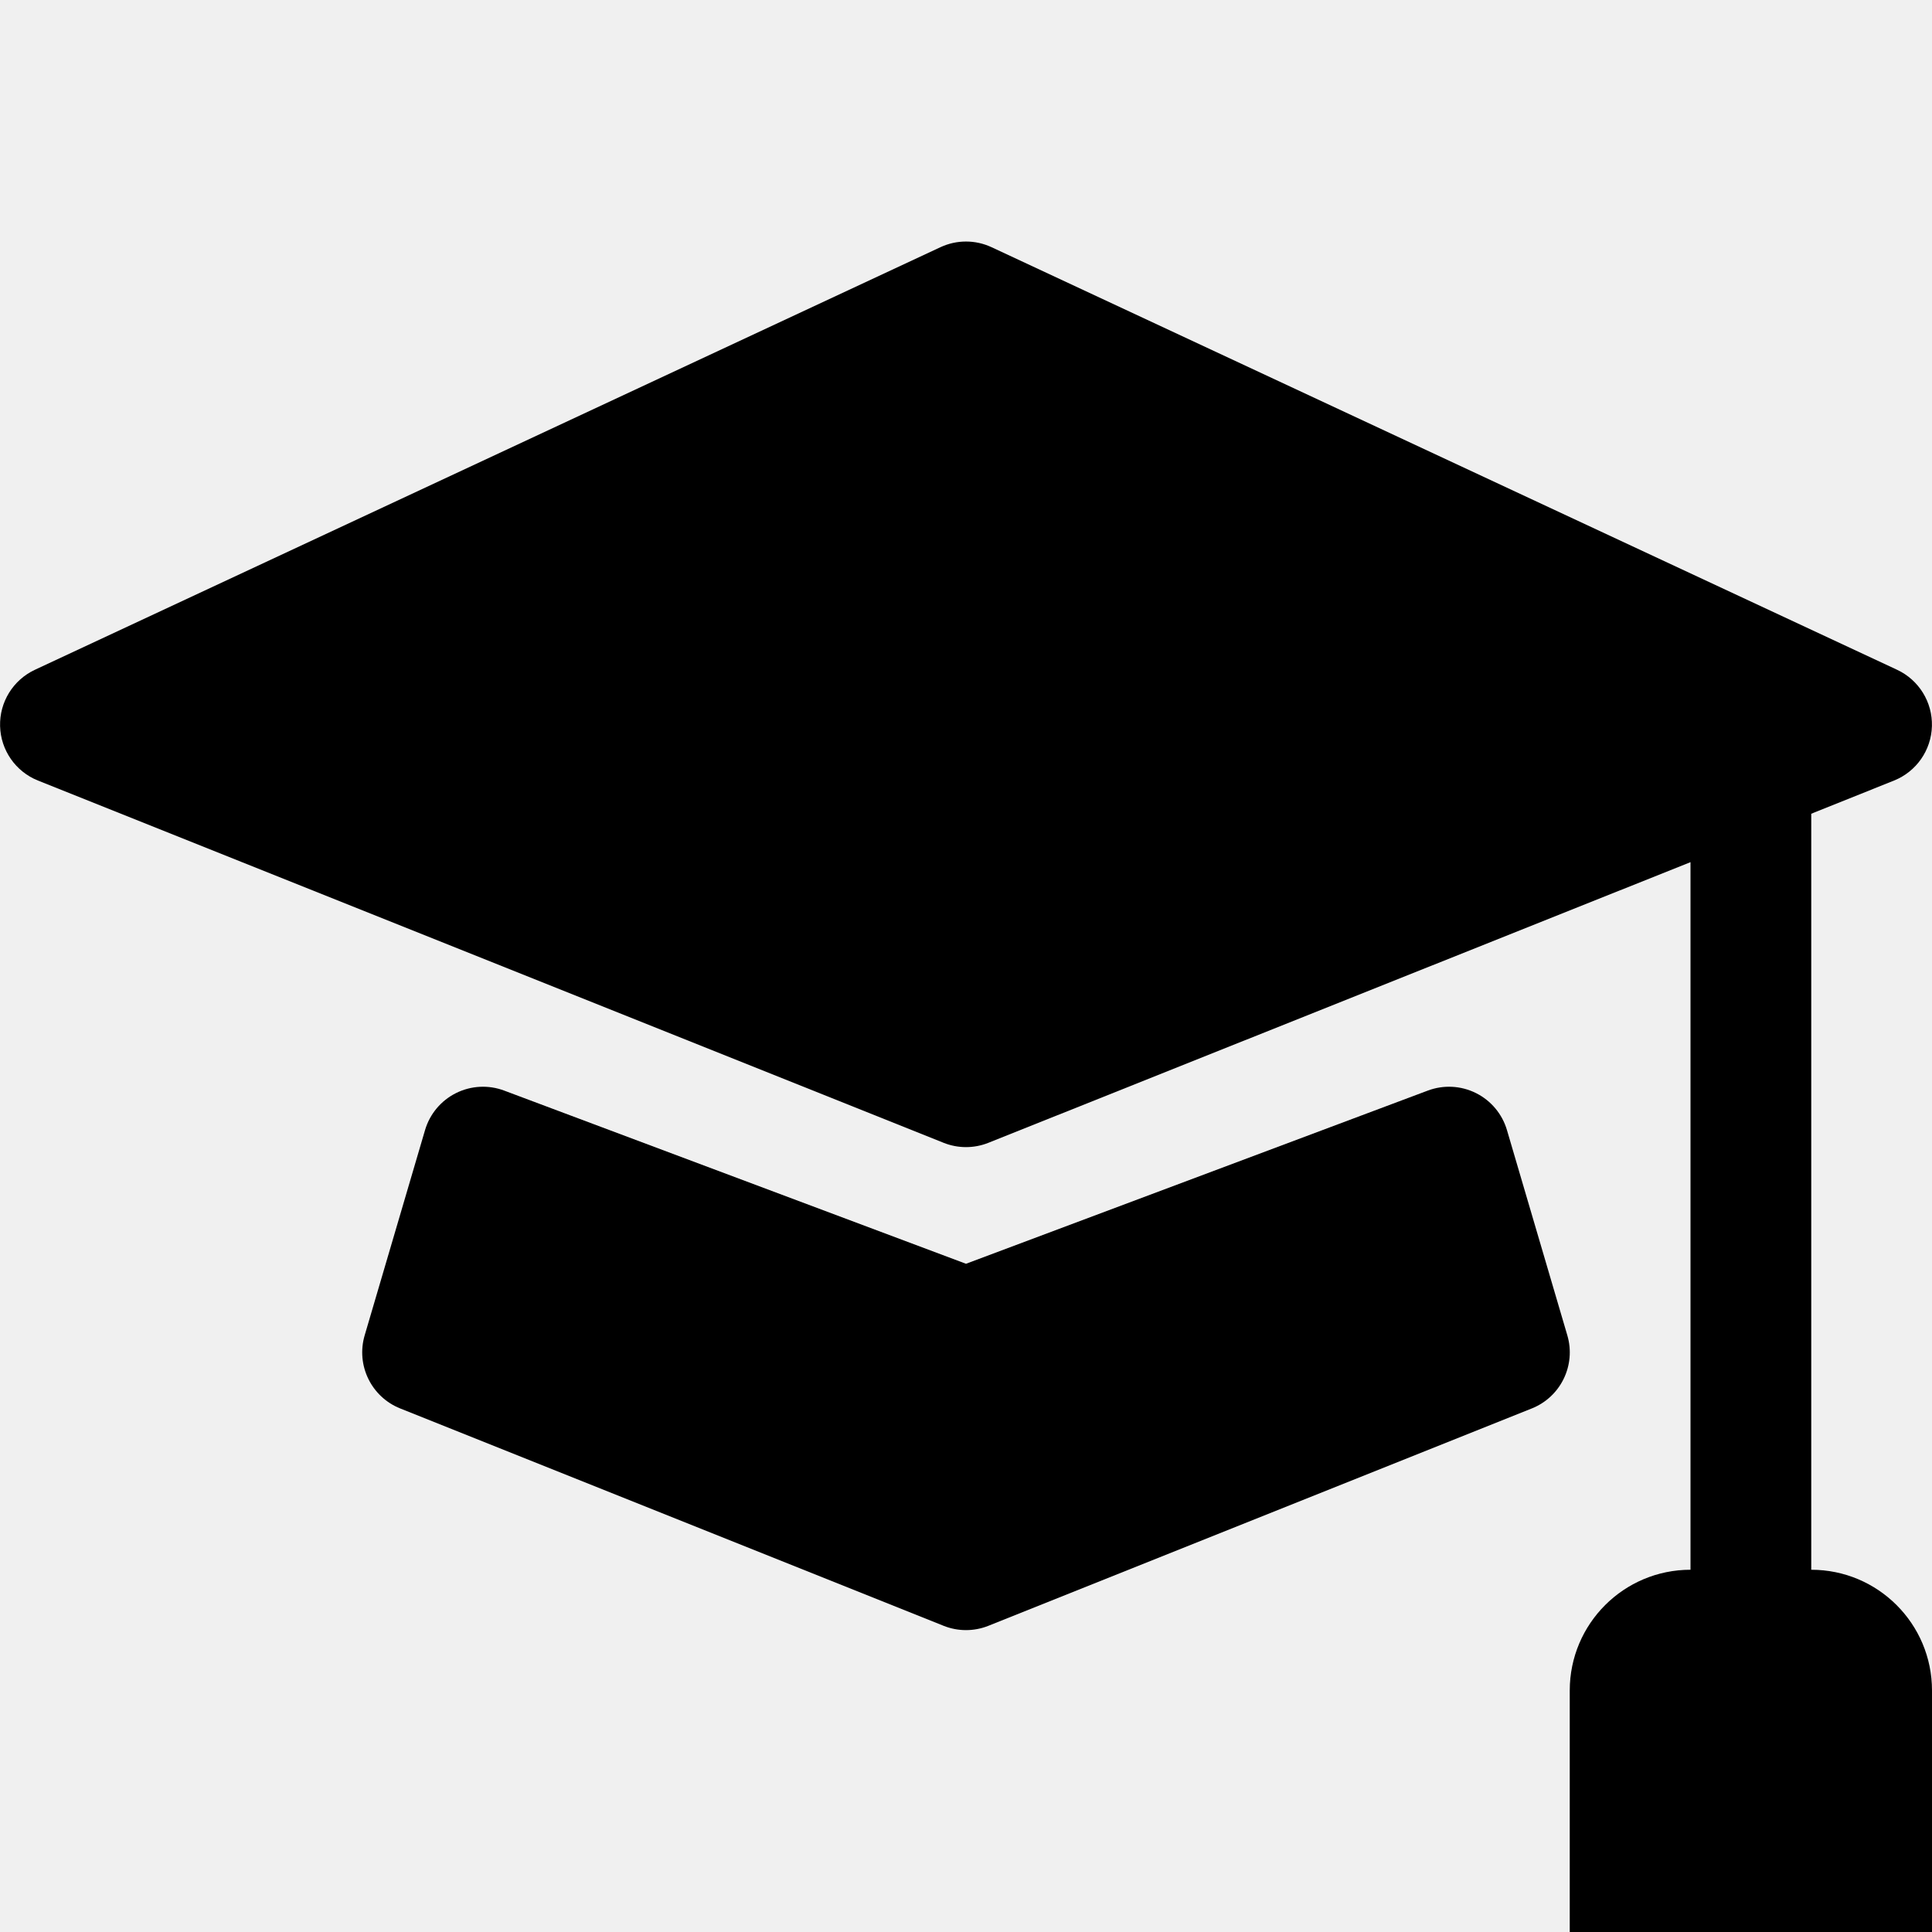
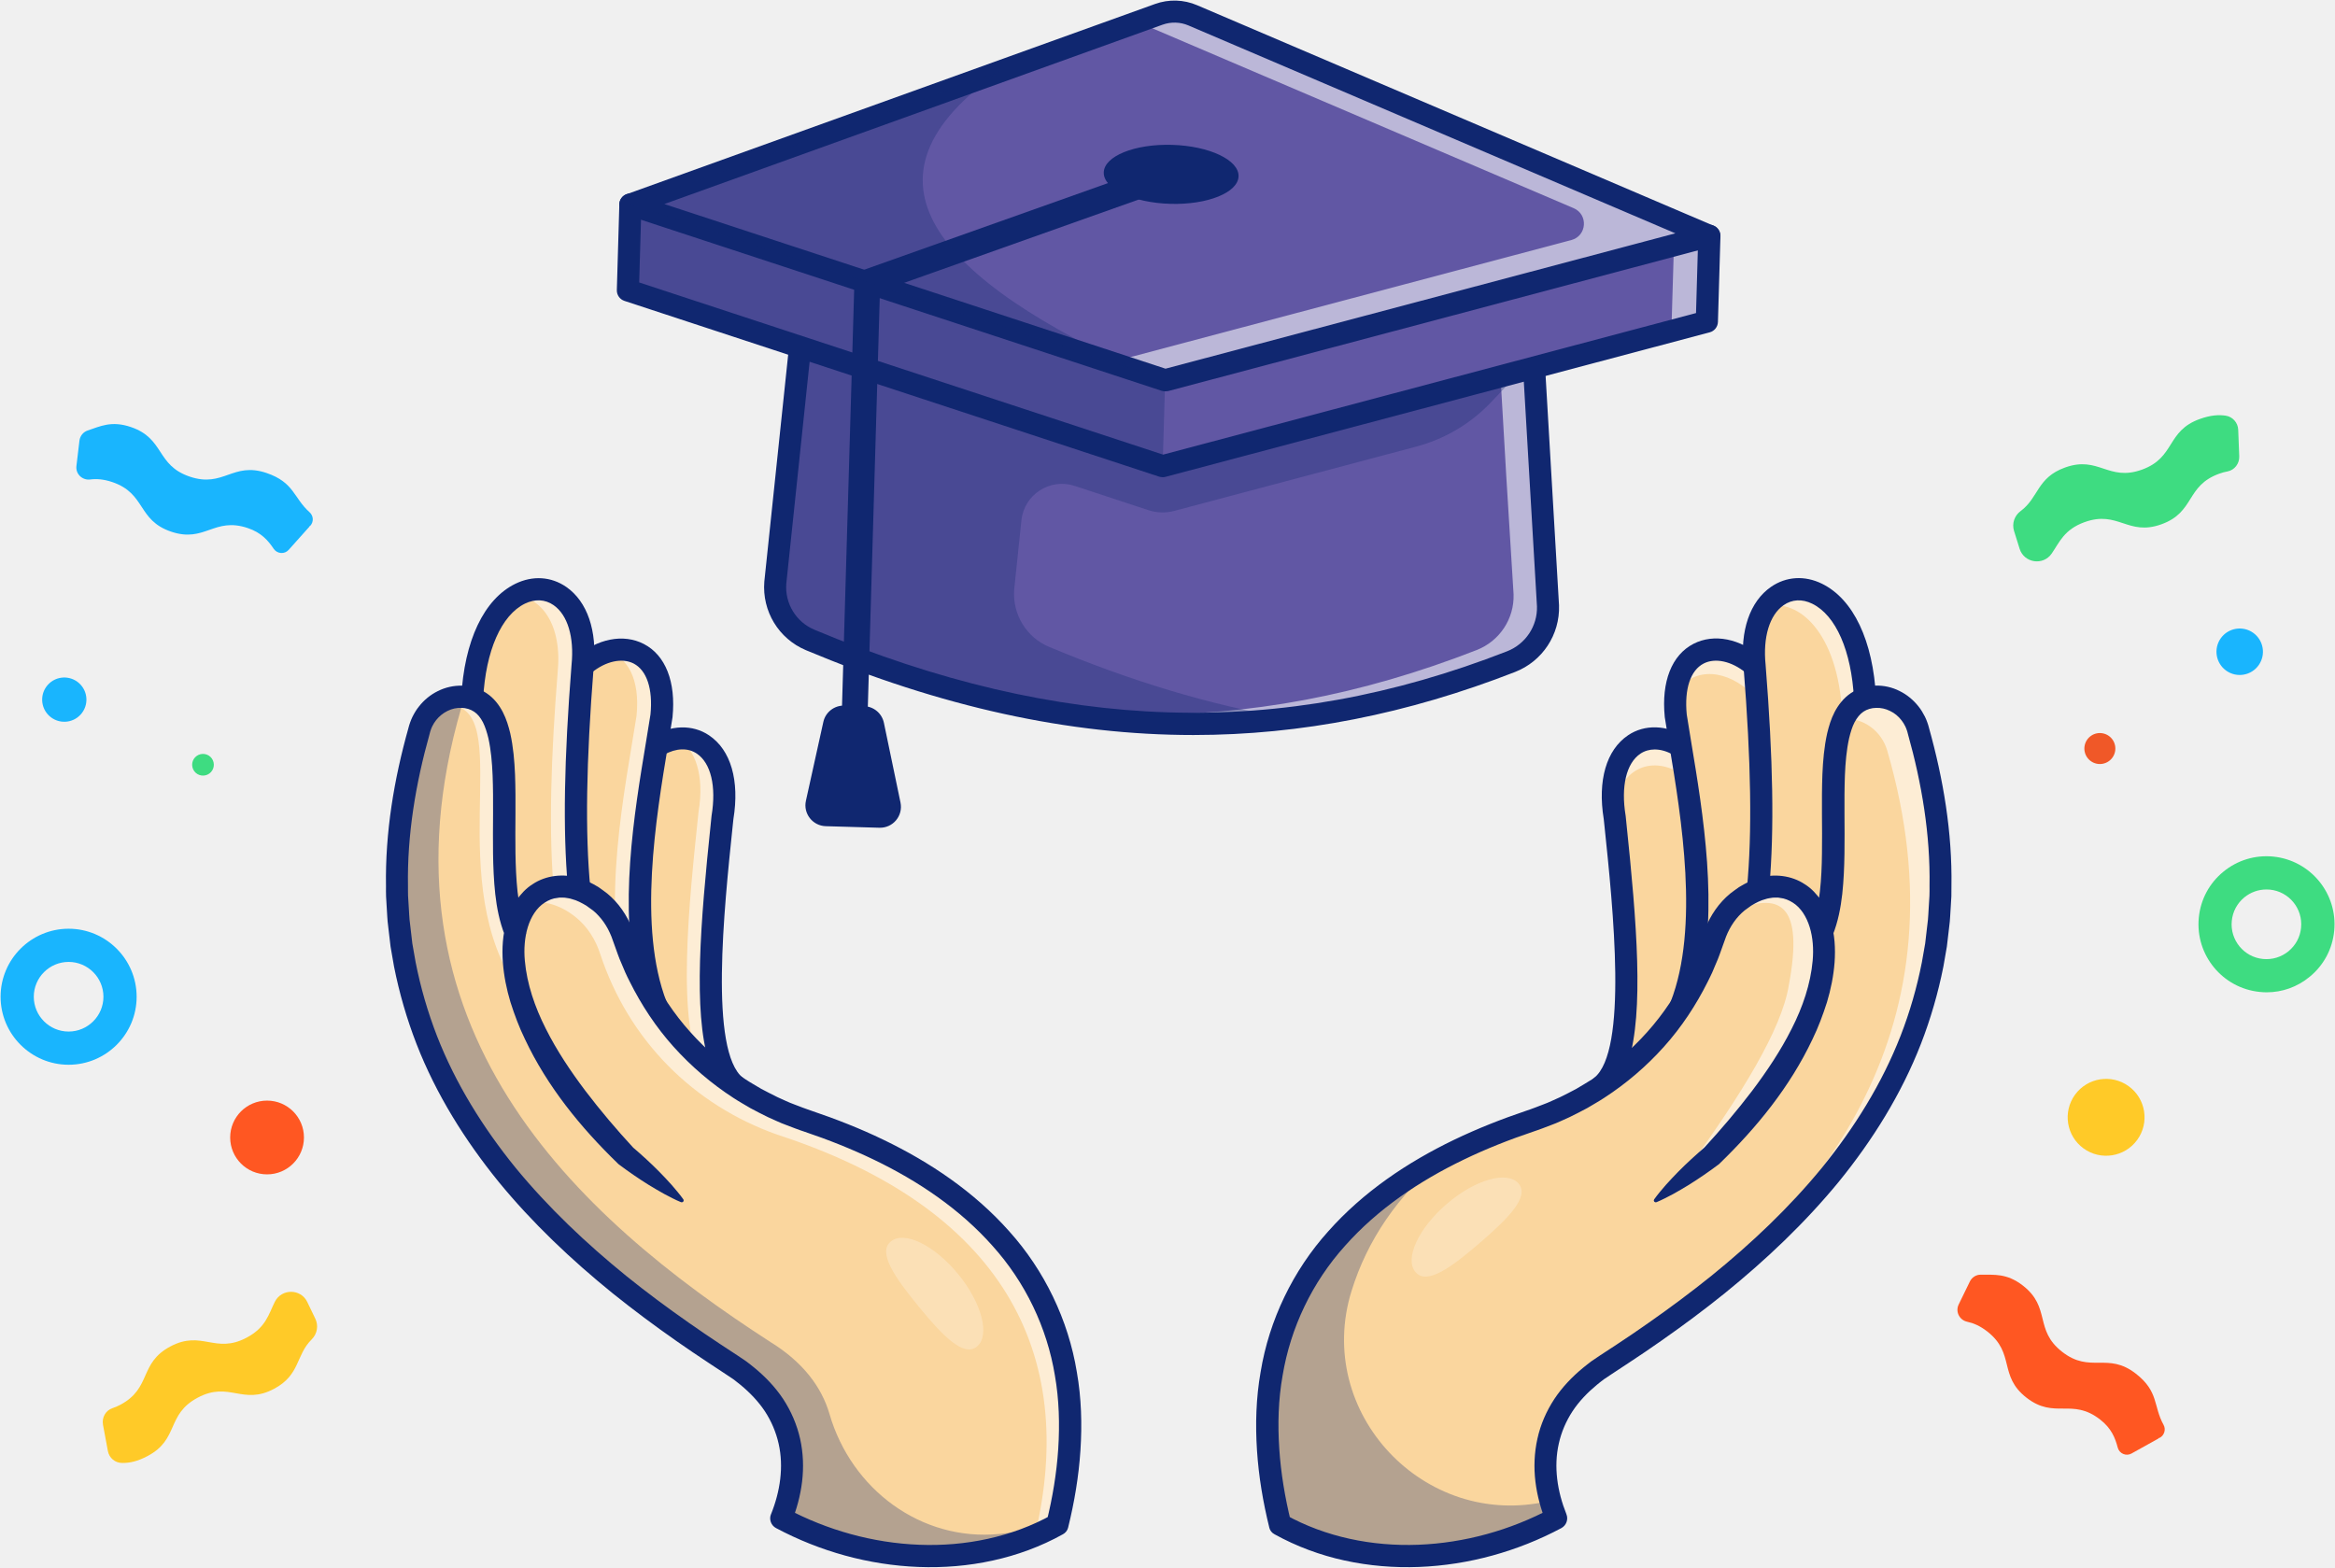
- <svg xmlns="http://www.w3.org/2000/svg" width="16" height="16" fill="currentColor" class="bi bi-mortarboard-fill" viewBox="0 0 16 16">
-   <path d="M8.211 2.047a.5.5 0 0 0-.422 0l-7.5 3.5a.5.5 0 0 0 .025.917l7.5 3a.5.5 0 0 0 .372 0L14 7.14V13a1 1 0 0 0-1 1v2h3v-2a1 1 0 0 0-1-1V6.739l.686-.275a.5.5 0 0 0 .025-.917l-7.5-3.5Z" />
-   <path d="M4.176 9.032a.5.5 0 0 0-.656.327l-.5 1.7a.5.5 0 0 0 .294.605l4.5 1.8a.5.5 0 0 0 .372 0l4.5-1.8a.5.5 0 0 0 .294-.605l-.5-1.7a.5.5 0 0 0-.656-.327L8 10.466 4.176 9.032Z" />
+ <svg xmlns="http://www.w3.org/2000/svg" width="3165px" height="2125px" viewBox="0 0 3165 2125" version="1.1">
+   <g id="Page-1" stroke="none" stroke-width="1" fill="none" fill-rule="evenodd">
+     <g id="200_94" transform="translate(0.8, 0.778304)" fill-rule="nonzero">
+       <g id="Group" transform="translate(835.2868, 0)">
+         <path d="M1212.113,896.122 C887.413,1022.922 584.613,1001.922 262.113,866.722 C231.213,853.722 212.213,822.222 214.813,788.822 L232.713,618.322 L234.413,602.122 L241.613,533.222 L251.213,442.222 L261.013,348.822 L1236.113,377.122 L1241.713,472.222 L1246.913,561.422 L1250.913,630.322 L1252.213,653.022 L1262.113,820.922 C1263.113,853.822 1243.113,884.022 1212.113,896.122 Z" id="Path" fill="#6157A4" />
+         <g opacity="0.57" transform="translate(245.2132, 387.8217)" fill="#FFFFFF" id="Path">
+           <g>
+             <path d="M966.5,520.5 C641.8,647.3 339,626.3 16.5,491.1 C10.5,488.6 4.9,485.4 0,481.6 C311.3,605.7 605.6,615.5 920.3,492.6 C951.3,480.5 971.3,450.3 970.3,417.2 L960.3,255.4 L959,232.7 L955,163.8 L949.8,74.6 L945.4,0 L990.7,1.3 L996.3,96.4 L1001.5,185.6 L1005.5,254.5 L1006.8,277.2 L1016.6,445.1 C1017.6,478.3 997.5,508.5 966.5,520.5 Z" />
+           </g>
+         </g>
+         <g opacity="0.3" transform="translate(214.5764, 205.0217)" fill="#102770" id="Path">
+           <g>
+             <path d="M1028.937,297.9 L1010.237,297.4 L970.637,339.2 C943.037,368.4 907.837,389.3 869.037,399.6 L540.937,486.8 C529.437,489.8 517.337,489.5 506.037,485.8 L406.037,452.9 C372.537,441.9 337.437,464.6 333.837,499.6 L324.037,593.2 C321.437,626.6 340.337,658.2 371.337,671.1 C480.937,717 588.337,749.8 695.037,768 C479.537,793.2 268.137,754.2 47.537,661.7 C16.637,648.7 -2.363,617.2 0.237,583.8 L18.137,413.3 L19.837,397.1 L27.037,328.2 L36.637,237.2 L46.437,143.8 L61.537,0 L385.337,9.4 L370.237,153.2 L1021.537,172.1 L1027.137,267.2 L1028.937,297.9 Z" />
+           </g>
+         </g>
+         <path d="M781.513,995.622 C612.113,995.622 439.313,957.322 256.313,880.622 C219.413,865.122 196.713,827.822 199.913,787.722 L261.313,203.522 C262.113,195.722 268.913,189.822 276.713,190.122 L1228.213,217.722 C1236.013,217.922 1242.313,224.122 1242.713,231.822 L1277.113,819.922 C1278.413,859.622 1254.513,895.722 1217.613,910.122 C1071.713,967.022 927.813,995.622 781.513,995.622 Z M289.613,220.422 L229.713,790.422 C227.613,817.222 242.913,842.522 267.913,852.922 C601.313,992.722 899.613,1002.022 1206.713,882.122 L1212.213,896.122 L1206.713,882.122 C1231.813,872.322 1248.013,847.822 1247.213,821.222 L1213.613,247.222 L289.613,220.422 Z" id="Shape" fill="#102770" />
+         <polygon id="Path" fill="#6157A4" points="1480.813 318.822 1477.413 435.222 739.913 631.122 14.913 392.822 18.313 276.422" />
+         <g opacity="0.57" transform="translate(1429.413, 317.4217)" fill="#FFFFFF" id="Path">
+           <g>
+             <polygon points="51.4 1.4 48 117.8 0 130.6 3.9 0" />
+           </g>
+         </g>
+         <g opacity="0.3" transform="translate(14.91324, 276.3217)" fill="#102770" id="Path">
+           <g>
+             <path d="M728.3,238.3 L725.2,345.8 L730.7,353.2 L724.9,354.7 L0,116.4 L3.4,-2.27373675e-13 L931.9,26.9 C696.4,167.7 728.3,238.3 728.3,238.3 Z" />
+           </g>
+         </g>
+         <path d="M739.913,646.122 C738.313,646.122 736.713,645.822 735.213,645.422 L10.313,407.122 C4.013,405.022 -0.187,399.122 0.006,392.422 L3.413,276.022 C3.613,267.722 10.613,261.222 18.813,261.422 L1481.313,303.822 C1485.313,303.922 1489.013,305.622 1491.813,308.522 C1494.513,311.422 1496.013,315.322 1495.918,319.222 L1492.513,435.622 C1492.313,442.222 1487.813,448.022 1481.413,449.722 L743.813,645.622 C742.413,646.022 741.213,646.122 739.913,646.122 Z M30.313,382.122 L740.413,615.522 L1462.813,423.622 L1465.413,333.422 L32.913,291.922 L30.313,382.122 Z" id="Shape" fill="#102770" />
+         <polygon id="Path" fill="#6157A4" points="1480.813 318.822 743.213 514.722 18.313 276.422 757.913 10.122" />
+         <path d="M722.813,507.922 L18.313,276.422 L518.913,96.122 C312.113,241.022 429.813,376.922 722.813,507.922 Z" id="Path" fill="#6157A4" />
+         <g opacity="0.57" transform="translate(661.1132, 12.9217)" fill="#FFFFFF" id="Path">
+           <g>
+             <path d="M813.3,308.7 L75.7,504.6 L2.27373675e-13,479.7 L632.7,311.7 C653.8,306.1 655.9,277.1 635.8,268.5 L45.2,16.3 L90.4,2.27373675e-13 L813.3,308.7 Z" />
+           </g>
+         </g>
+         <path d="M743.213,529.722 C741.613,529.722 740.013,529.422 738.513,529.022 L13.613,290.822 C7.513,288.822 3.413,283.222 3.311,276.822 C3.213,270.422 7.213,264.622 13.213,262.522 L729.513,4.622 C748.113,-2.078 768.413,-1.478 786.613,6.322 L1486.613,305.222 C1492.513,307.722 1496.113,313.722 1495.713,320.122 C1495.213,326.522 1490.813,331.922 1484.613,333.522 L747.113,529.422 C745.813,529.522 744.513,529.722 743.213,529.722 Z M64.413,275.822 L743.713,499.022 L1434.813,315.522 L774.813,33.722 C763.613,28.922 751.113,28.622 739.613,32.722 L64.413,275.822 Z" id="Shape" fill="#102770" />
+         <ellipse id="Oval" fill="#102770" transform="translate(751.3692, 235.5739) rotate(-88.34236) translate(-751.3692, -235.5739) " cx="751.369" cy="235.574" rx="40.001" ry="91.402" />
+         <path d="M322.413,985.222 C322.213,985.222 322.113,985.222 321.913,985.222 C312.213,984.922 304.613,976.922 304.913,967.222 L322.013,381.422 C322.213,374.222 326.813,367.822 333.613,365.422 L745.513,219.122 C754.613,215.922 764.613,220.622 767.813,229.722 C771.013,238.822 766.313,248.822 757.213,252.022 L356.613,394.322 L339.913,968.222 C339.713,977.722 331.913,985.222 322.413,985.222 Z" id="Path" fill="#102770" />
+         <path d="M355.813,1121.322 L283.213,1119.222 C265.413,1118.722 252.413,1102.122 256.313,1084.722 L279.913,977.922 C282.813,964.622 294.813,955.322 308.513,955.722 L335.013,956.522 C348.213,956.922 359.313,966.222 362.013,979.122 L384.513,1087.222 C388.213,1105.222 374.213,1121.922 355.813,1121.322 Z" id="Path" fill="#102770" />
+         <g opacity="0.3" transform="translate(18.31324, 96.1217)" fill="#102770" id="Path">
+           <g>
+             <path d="M704.5,411.8 L0,180.3 L500.6,0 C293.8,144.9 411.5,280.8 704.5,411.8 Z" />
+           </g>
+         </g>
+       </g>
+       <g id="Group" transform="translate(1701.868, 782.9073)">
+         <path d="M467.532,689.214 C520.932,646.314 499.632,454.514 486.032,324.614 C471.232,234.714 524.032,196.714 575.532,228.114 L650.832,338.414 L650.832,602.914 L467.532,689.214 Z" id="Path" fill="#FAD69E" />
+         <g opacity="0.57" transform="translate(483.5981, 217.2313)" fill="#FFFFFF" id="Path">
+           <g>
+             <path d="M167.234,121.183 L167.234,157.883 L91.934,47.583 C50.534,22.383 8.334,41.883 1.134,97.083 C-8.266,14.583 42.434,-19.317 91.934,10.883 L167.234,121.183 Z" />
+           </g>
+         </g>
+         <path d="M467.532,704.214 C462.532,704.214 457.632,701.714 454.832,697.114 C450.832,690.714 452.232,682.214 458.132,677.514 C503.932,640.714 484.032,449.414 472.032,335.114 L471.132,326.614 C462.632,274.314 474.632,233.014 504.032,213.114 C526.532,197.914 556.132,198.814 583.232,215.314 C585.032,216.414 586.632,217.914 587.832,219.614 L663.132,329.914 C664.832,332.414 665.732,335.314 665.732,338.414 L665.732,602.914 C665.732,608.714 662.332,614.014 657.132,616.514 L473.832,702.714 C471.832,703.714 469.632,704.214 467.532,704.214 Z M540.132,232.314 C533.132,232.314 526.532,234.214 520.832,238.014 C501.732,250.914 494.232,282.314 500.832,322.214 C500.832,322.514 500.932,322.814 500.932,323.114 L501.832,332.014 C516.032,467.714 525.632,587.514 504.632,655.214 L635.832,593.514 L635.832,343.114 L565.032,239.414 C556.532,234.614 548.032,232.314 540.132,232.314 Z" id="Shape" fill="#102770" />
+         <path d="M575.832,579.914 C621.732,461.714 584.432,288.214 568.732,186.714 C559.532,94.214 626.632,76.314 675.632,118.914 L757.732,293.014 L713.332,523.014 L575.832,579.914 Z" id="Path" fill="#FAD69E" />
+         <g opacity="0.57" transform="translate(568.232, 96.91285)" fill="#FFFFFF" id="Path">
+           <g>
+             <path d="M189.5,196.002 L145,426.002 L142.4,427.002 L180.7,229.102 L98.5,55.002 C63.4,24.502 18.9,25.102 0,62.002 C5.7,-5.998 63.7,-15.998 107.2,21.902 L189.5,196.002 Z" />
+           </g>
+         </g>
+         <path d="M575.832,594.914 C572.032,594.914 568.232,593.414 565.332,590.614 C561.032,586.414 559.632,580.014 561.832,574.414 C601.032,473.614 576.332,324.914 560.032,226.614 C557.832,213.214 555.732,200.614 553.932,188.914 C553.932,188.614 553.832,188.414 553.832,188.114 C549.132,140.414 563.232,104.314 592.732,89.114 C620.432,74.814 656.032,81.814 685.532,107.414 C687.132,108.814 688.332,110.414 689.232,112.314 L771.332,286.414 C772.732,289.314 773.132,292.514 772.532,295.614 L728.132,525.614 C727.132,530.514 723.832,534.714 719.132,536.614 L581.732,593.614 C579.732,594.514 577.832,594.914 575.832,594.914 Z M583.632,184.814 C585.432,196.314 587.432,208.714 589.632,221.814 C605.832,319.314 627.432,449.414 600.032,553.714 L700.132,512.214 L742.132,294.914 L663.532,128.214 C644.332,112.614 622.232,107.714 606.532,115.814 C588.632,125.114 580.332,150.214 583.632,184.814 Z" id="Shape" fill="#102770" />
+         <path d="M840.832,453.214 L750.032,522.914 L680.232,422.314 C688.432,335.514 684.532,230.414 675.732,118.814 C661.532,-21.986 815.332,-30.786 825.332,163.014 L840.832,453.214 Z" id="Path" fill="#FAD69E" />
+         <g opacity="0.57" transform="translate(692.332, 15.21429)" fill="#FFFFFF" id="Path">
+           <g>
+             <path d="M148.5,438 L57.7,507.8 L56.8,506.5 L117.7,459.8 L102.1,169.6 C96.3,56.8 41.7,12.6 0,23.2 C38,-28.5 125.5,3.3 133,148 L148.5,438 Z" />
+           </g>
+         </g>
+         <path d="M749.932,537.914 C749.132,537.914 748.432,537.814 747.632,537.714 C743.532,537.114 739.932,534.814 737.632,531.414 L667.832,430.914 C665.832,428.014 664.932,424.514 665.232,420.914 C672.432,345.214 670.932,249.514 660.632,119.914 C655.732,71.214 669.232,31.714 697.832,11.914 C718.332,-2.286 743.532,-3.886 766.932,7.614 C809.532,28.514 836.232,84.814 840.232,162.214 L855.832,452.314 C856.132,457.214 853.932,462.014 850.032,465.014 L759.232,534.714 C756.432,536.914 753.232,537.914 749.932,537.914 Z M695.632,418.314 L753.332,501.414 L825.432,446.114 L810.332,163.914 C806.932,98.714 785.832,50.414 753.732,34.714 C740.132,28.014 726.332,28.714 714.932,36.714 C695.932,49.914 686.732,80.114 690.532,117.414 C700.732,245.914 702.332,341.714 695.632,418.314 Z" id="Shape" fill="#102770" />
+         <path d="M896.732,203.914 C888.632,175.914 861.232,156.714 832.432,161.414 C746.232,175.314 806.032,385.014 767.132,478.514 L767.132,478.514 C754.632,418.414 701.432,399.114 652.832,438.514 C637.232,451.114 626.432,468.514 620.132,487.614 C581.532,605.114 493.532,692.914 379.832,733.114 C72.732,833.114 -30.068,1031.814 32.432,1283.114 C142.532,1344.514 287.532,1338.414 406.832,1274.614 C376.132,1199.114 389.932,1118.314 477.332,1064.314 C741.632,893.414 1022.532,636.814 896.732,203.914 Z" id="Path" fill="#FAD69E" />
+         <g opacity="0.3" transform="translate(14.87044, 785.2144)" fill="#102770" id="Path">
+           <g>
+             <path d="M383.762,465.4 C385.962,473.4 388.662,481.3 391.862,489.2 C272.562,553.1 127.562,559.1 17.462,497.8 C-35.538,284.7 30.362,109.3 239.162,4.54747351e-13 C176.762,51.6 135.662,112.6 114.362,181.3 C63.362,346.1 212.962,504.9 380.962,466.1 C381.962,465.8 382.862,465.6 383.762,465.4 Z" />
+           </g>
+         </g>
+         <g opacity="0.57" transform="translate(544.932, 160.6307)" fill="#FFFFFF" id="Path">
+           <g>
+             <path d="M4.54747351e-13,857.984 C225.1,688.884 419.1,446.684 310.5,73.284 C302.9,46.884 278.2,28.384 251.3,30.184 C258.8,14.184 270.2,3.484 287.4,0.684 C316.2,-3.916 343.5,15.184 351.7,43.284 C466.9,439.284 241.6,687.784 4.54747351e-13,857.984 Z" />
+           </g>
+         </g>
+         <g opacity="0.57" transform="translate(587.432, 415.4144)" fill="#FFFFFF" id="Path">
+           <g>
+             <path d="M68.4,32.5 C120.9,13 155.5,25.4 134.6,136.3 C125,196.7 69.3,286.1 4.54747351e-13,381.7 L113.8,267.9 L178.2,129.8 L178.2,51.7 L150.3,13.2 L102.5,0 L68.4,32.5 Z" />
+           </g>
+         </g>
+         <path d="M753.232,472.614 C759.032,458.214 762.232,441.714 764.132,424.814 C766.032,407.914 766.732,390.514 766.932,373.014 C767.532,337.914 766.132,302.314 767.532,265.914 C768.332,247.714 769.832,229.214 774.032,210.214 C776.332,200.714 779.132,191.114 784.032,181.614 C788.932,172.214 796.132,162.614 806.132,155.914 C816.132,149.214 828.132,145.814 839.232,145.714 C850.632,145.414 862.032,147.914 872.032,153.014 C882.132,157.914 890.832,165.214 897.732,173.914 C901.232,178.214 904.032,183.014 906.532,187.914 C907.632,190.414 908.932,192.914 909.732,195.614 L911.032,199.514 L911.932,202.814 C931.432,272.414 943.632,344.814 942.432,417.714 C942.332,422.314 942.432,426.814 942.332,431.414 L941.532,445.014 C940.832,454.114 940.732,463.214 939.432,472.314 L936.232,499.514 L931.532,526.514 C924.432,562.314 914.232,597.514 901.032,631.514 C874.532,699.614 835.532,762.014 789.832,818.214 C743.832,874.214 691.132,924.114 635.232,969.414 C607.232,992.014 578.332,1013.414 548.932,1034.014 C534.232,1044.414 519.432,1054.314 504.432,1064.214 L482.132,1078.914 L471.632,1085.914 C468.232,1088.314 465.132,1091.014 461.832,1093.614 C449.132,1104.114 437.732,1115.914 428.832,1129.414 C420.032,1142.914 413.632,1157.714 410.232,1173.314 C403.132,1204.514 408.132,1238.114 420.532,1268.914 L420.532,1269.014 C423.432,1276.114 420.332,1284.214 413.732,1287.814 C354.432,1319.414 288.032,1337.914 220.732,1340.514 C187.032,1341.814 153.132,1339.014 120.032,1331.814 C86.932,1324.614 54.732,1312.714 24.932,1296.214 L24.932,1296.214 C21.232,1294.314 18.732,1291.014 17.832,1287.314 L17.732,1286.814 C9.332,1252.714 3.432,1217.814 1.132,1182.514 C-1.168,1147.214 -0.168,1111.414 6.032,1076.314 C17.532,1005.814 50.032,938.514 97.732,885.514 C145.232,832.014 205.032,791.914 268.132,761.514 C299.732,746.314 332.432,733.414 365.332,722.314 C369.332,720.914 373.732,719.514 377.432,718.014 L388.932,713.614 C396.632,710.914 404.032,707.014 411.632,703.814 C419.132,700.314 426.332,696.314 433.732,692.514 C440.732,688.214 448.032,684.214 454.932,679.714 C482.632,661.714 507.932,640.114 529.932,615.514 C552.032,590.914 570.332,563.114 585.032,533.614 C586.832,529.914 588.832,526.214 590.432,522.514 L595.332,511.114 C598.832,503.614 601.232,495.714 604.132,487.914 L606.232,481.914 C607.032,479.614 607.832,477.414 608.732,475.114 C610.532,470.614 612.532,466.214 614.832,461.914 C619.432,453.314 625.132,445.114 631.832,437.814 C635.232,434.114 638.832,430.714 642.732,427.514 C646.632,424.514 650.532,421.714 654.532,418.914 C663.032,413.814 671.832,409.014 681.932,406.514 C701.432,400.414 725.532,402.814 743.632,415.014 C752.932,420.714 760.032,428.814 765.932,437.214 C768.732,441.514 771.432,445.914 773.332,450.514 C774.332,452.814 775.532,455.014 776.332,457.414 L778.632,464.414 C784.432,483.314 785.332,502.514 784.032,521.014 C782.632,539.514 778.932,557.514 773.732,574.914 C768.232,592.114 761.932,609.014 754.132,625.014 C723.532,689.814 678.332,745.014 628.332,793.514 L627.832,794.014 C627.632,794.214 627.332,794.514 627.032,794.714 C613.932,804.514 600.432,813.814 586.532,822.514 C579.532,826.914 572.332,830.914 565.132,835.014 C557.732,838.914 550.432,842.814 542.632,846.014 C541.332,846.514 539.732,845.914 539.232,844.614 C538.832,843.714 539.032,842.814 539.532,842.114 C544.432,835.214 549.932,828.914 555.332,822.614 C560.932,816.514 566.432,810.414 572.332,804.514 C583.932,792.814 596.032,781.814 608.432,771.214 L607.132,772.414 C630.032,747.514 651.932,721.814 672.232,695.114 C692.332,668.414 711.032,640.514 725.832,611.014 C740.832,581.614 751.532,550.114 754.332,518.614 C755.732,502.914 754.632,487.214 750.332,473.214 C746.032,459.214 738.332,446.814 727.532,440.014 C722.232,436.614 716.332,434.114 709.932,433.514 L707.532,433.114 L705.132,433.114 C703.532,433.214 701.932,433.014 700.232,433.214 C696.932,433.814 693.632,434.014 690.332,435.214 C683.732,436.814 677.232,440.314 671.032,444.014 C668.032,446.114 664.932,448.414 662.032,450.514 C659.232,452.814 656.632,455.314 654.232,457.914 C649.332,463.214 645.132,469.314 641.632,475.814 C639.832,479.114 638.332,482.514 636.932,486.014 C636.232,487.814 635.632,489.514 635.032,491.314 L632.832,497.414 C629.732,505.814 627.032,514.314 623.332,522.414 L618.132,534.714 C616.332,538.814 614.232,542.714 612.332,546.714 C596.432,578.614 576.632,608.714 552.732,635.314 C528.932,661.914 501.532,685.314 471.532,704.714 C464.132,709.614 456.232,713.914 448.632,718.514 C440.732,722.614 432.932,726.914 424.832,730.714 C416.632,734.214 408.732,738.314 400.232,741.314 L387.632,746.114 C383.432,747.814 379.532,748.914 375.432,750.414 C343.132,761.314 311.832,773.614 281.432,788.314 C220.932,817.414 164.432,855.614 120.432,905.214 C76.132,954.414 46.632,1015.814 35.832,1081.114 C30.032,1113.714 29.132,1147.114 31.332,1180.314 C33.532,1213.614 39.132,1246.714 47.132,1279.314 L39.832,1269.814 L39.832,1269.814 C94.032,1300.014 157.332,1312.814 219.832,1310.414 C282.432,1308.014 344.532,1290.714 399.832,1261.214 L393.032,1280.114 C386.032,1262.514 380.832,1243.914 378.532,1224.814 C376.232,1205.614 376.932,1185.914 381.232,1166.714 C385.432,1147.514 393.432,1129.214 404.132,1112.914 C414.932,1096.614 428.432,1082.614 443.132,1070.514 C446.832,1067.614 450.532,1064.514 454.332,1061.714 L466.032,1053.814 L488.332,1039.214 C503.032,1029.514 517.732,1019.614 532.132,1009.414 C561.032,989.214 589.332,968.114 616.732,946.114 C671.432,901.814 722.632,853.314 766.932,799.314 C810.932,745.114 848.132,685.414 873.432,620.614 C886.032,588.314 895.632,554.914 902.332,520.914 L906.832,495.314 L909.832,469.514 C911.132,460.914 911.132,452.214 911.832,443.614 L912.632,430.614 C912.832,426.314 912.732,421.914 912.732,417.614 C913.932,348.114 902.332,278.614 883.432,211.314 L882.632,208.214 L881.832,205.814 C881.432,204.214 880.532,202.714 879.932,201.114 C878.432,198.114 876.732,195.214 874.632,192.614 C870.532,187.314 865.232,182.914 859.232,180.114 C853.332,177.114 846.832,175.714 840.432,175.914 C833.832,176.014 827.932,177.914 823.232,181.014 C818.432,184.214 814.432,189.214 811.132,195.414 C807.832,201.714 805.632,209.314 803.732,217.114 C800.232,232.914 798.732,250.014 798.032,267.314 C796.732,302.014 798.032,337.614 797.432,373.614 C797.132,391.714 796.432,409.914 794.432,428.314 C792.332,446.714 788.832,465.614 781.432,484.214 C778.332,491.914 769.632,495.614 761.932,492.614 C754.232,489.514 750.532,480.814 753.532,473.114 L753.232,472.614 Z" id="Path" fill="#102770" />
+       </g>
+       <path d="M997,1472.122 C943.6,1429.222 964.9,1237.422 978.5,1107.522 C993.3,1017.622 940.5,979.622 889,1011.022 L813.7,1121.322 L813.7,1385.822 L997,1472.122 Z" id="Path" fill="#FAD69E" />
+       <g id="Group" opacity="0.57" transform="translate(918.6, 1000.199)" fill="#FFFFFF">
+         <g id="Path">
+           <path d="M78.4,471.923 L34.2,451.123 C-4,390.623 15,219.223 27.4,99.923 C35.9,48.923 22.5,14.623 0,0.323 C39.9,-3.977 72,34.823 59.9,107.323 C46.3,237.223 25,429.023 78.4,471.923 Z" />
+         </g>
+       </g>
+       <path d="M997,1487.122 C994.9,1487.122 992.7,1486.622 990.6,1485.722 L807.3,1399.522 C802,1397.022 798.7,1391.722 798.7,1385.922 L798.7,1121.422 C798.7,1118.422 799.6,1115.422 801.3,1112.922 L876.6,1002.622 C877.8,1000.822 879.4,999.422 881.2,998.322 C908.3,981.822 937.9,980.922 960.4,996.122 C989.9,1016.022 1001.8,1057.322 993.3,1109.622 L992.4,1118.122 C980.5,1232.422 960.5,1423.722 1006.3,1460.522 C1012.2,1465.322 1013.7,1473.722 1009.6,1480.122 C1006.9,1484.622 1002,1487.122 997,1487.122 Z M828.7,1376.322 L959.9,1438.022 C938.8,1370.322 948.5,1250.522 962.7,1114.822 L963.6,1105.922 C963.6,1105.622 963.7,1105.322 963.7,1105.022 C970.3,1065.222 962.8,1033.722 943.7,1020.822 C931.7,1012.722 915.7,1013.222 899.5,1022.222 L828.7,1125.922 L828.7,1376.322 Z" id="Shape" fill="#102770" />
+       <path d="M888.6,1362.822 C842.7,1244.622 880,1071.122 895.7,969.622 C904.9,877.122 837.8,859.222 788.8,901.822 L706.7,1075.922 L751.1,1305.922 L888.6,1362.822 Z" id="Path" fill="#FAD69E" />
+       <g id="Group" opacity="0.57" transform="translate(823.7, 879.873)" fill="#FFFFFF">
+         <g id="Path">
+           <path d="M72,89.749 C56.2,191.249 19,364.749 64.9,482.949 L25.4,466.549 C-11.4,349.149 23.2,186.549 38.3,89.749 C43.4,38.949 25.4,10.649 2.27373675e-13,2.449 C40.5,-8.751 79.1,18.149 72,89.749 Z" />
+         </g>
+       </g>
+       <path d="M888.6,1377.822 C886.7,1377.822 884.7,1377.422 882.9,1376.722 L745.5,1319.722 C740.8,1317.822 737.5,1313.622 736.5,1308.722 L692.1,1078.722 C691.5,1075.622 691.9,1072.322 693.3,1069.522 L775.4,895.422 C776.3,893.522 777.6,891.822 779.1,890.522 C808.6,864.922 844.1,857.822 871.9,872.222 C901.3,887.422 915.5,923.522 910.8,971.222 C910.8,971.522 910.7,971.722 910.7,972.022 C908.9,983.722 906.8,996.322 904.6,1009.722 C888.3,1108.022 863.6,1256.622 902.8,1357.522 C905,1363.122 903.6,1369.522 899.3,1373.722 C896.3,1376.322 892.5,1377.822 888.6,1377.822 Z M764.4,1295.122 L864.5,1336.622 C837.1,1232.322 858.7,1102.222 874.9,1004.722 C877.1,991.622 879.1,979.222 880.9,967.722 C884.3,933.122 875.9,908.022 858.1,898.722 C842.4,890.622 820.3,895.522 801.1,911.122 L722.5,1077.822 L764.4,1295.122 Z" id="Shape" fill="#102770" />
+       <path d="M639.2,946.022 C649.2,752.222 803,761.022 788.8,901.822 C780,1013.422 776,1118.622 784.3,1205.322 L714.5,1305.922 L623.7,1236.222 L639.2,946.022 Z" id="Path" fill="#FAD69E" />
+       <g id="Group" opacity="0.57" transform="translate(696.4, 797.9969)" fill="#FFFFFF">
+         <g id="Path">
+           <path d="M92.5,103.725 C83.6,215.325 79.7,320.525 87.9,407.325 L18.1,507.825 L0,493.925 L54.1,416.025 C45.9,329.225 49.8,224.025 58.7,112.425 C65.1,48.025 36.5,11.225 2.5,8.825 C47.9,-18.375 101.1,18.425 92.5,103.725 Z" />
+         </g>
+       </g>
+       <path d="M714.5,1320.822 C711.2,1320.822 708,1319.722 705.4,1317.722 L614.6,1248.022 C610.7,1245.022 608.5,1240.222 608.8,1235.322 L624.4,945.222 C628.4,867.822 655.1,811.522 697.7,790.622 C721.2,779.122 746.3,780.722 766.8,794.922 C795.3,814.722 808.8,854.222 803.9,903.222 C793.7,1032.522 792.2,1128.122 799.4,1203.822 C799.7,1207.322 798.8,1210.922 796.8,1213.822 L727,1314.322 C724.7,1317.722 721,1319.922 717,1320.622 C716.1,1320.822 715.3,1320.822 714.5,1320.822 Z M639.1,1229.022 L711.2,1284.322 L768.9,1201.222 C762.1,1124.622 763.8,1028.822 773.9,900.522 C777.7,862.922 768.6,832.722 749.5,819.522 C738.1,811.622 724.3,810.922 710.7,817.522 C678.7,833.222 657.5,881.522 654.1,946.722 C654.1,946.722 654.1,946.722 654.1,946.722 L639.1,1229.022 Z" id="Shape" fill="#102770" />
+       <path d="M567.8,986.822 C575.9,958.822 603.3,939.622 632.1,944.322 C718.3,958.222 658.5,1167.922 697.4,1261.422 L697.4,1261.422 C709.9,1201.322 763.1,1182.022 811.7,1221.422 C827.3,1234.022 838.1,1251.422 844.4,1270.522 C883,1388.022 971,1475.822 1084.7,1516.022 C1391.8,1616.022 1494.6,1814.722 1432.1,2066.022 C1322,2127.422 1177,2121.322 1057.7,2057.522 C1088.4,1982.022 1074.6,1901.222 987.2,1847.222 C722.8,1676.322 441.9,1419.722 567.8,986.822 Z" id="Path" fill="#FAD69E" />
+       <g id="Group" opacity="0.57" transform="translate(577.7, 943.5407)" fill="#FFFFFF">
+         <g id="Path">
+           <path d="M124.4,316.581 C112.9,326.781 112.1,351.081 108,371.081 C26.8,216.081 122.9,1.681 21.1,11.681 C13.3,12.481 7.2,21.581 -1.13686838e-13,23.481 C12.5,6.881 33.1,-2.719 54.4,0.681 C133.8,13.581 101.4,215.381 124.4,316.581 Z" />
+         </g>
+       </g>
+       <g id="Group" opacity="0.57" transform="translate(713.4, 1200.622)" fill="#FFFFFF">
+         <g id="Path">
+           <path d="M718.7,865.2 C709,870.6 699,875.5 688.7,879.9 C747.5,632 643.8,435.9 339.5,336.8 C225.8,296.7 137.8,208.8 99.2,91.3 C93,72.3 82.1,54.9 66.5,42.2 C43.8,23.9 20.1,18.3 2.27373675e-13,23.6 C11.8,8.2 28.4,0 46.7,0 C63.1,0 80.9,6.6 98.2,20.6 C113.8,33.2 124.6,50.6 130.9,69.6 C169.5,187.1 257.5,274.9 371.2,315.1 C678.4,415.2 781.2,614 718.7,865.2 Z" />
+         </g>
+       </g>
+       <g id="Group" opacity="0.3" transform="translate(536.7885, 943.7144)" fill="#102770">
+         <g id="Path">
+           <path d="M896.312,1118.207 C897.012,1119.907 896.812,1119.307 897.512,1120.907 C787.112,1183.507 641.012,1177.907 520.912,1113.607 C551.612,1038.107 537.812,957.407 450.512,903.407 C186.112,732.707 -94.888,476.107 31.012,43.207 C39.012,15.607 65.712,-3.393 94.012,0.507 C91.312,5.007 89.212,9.807 87.712,14.807 C-38.088,447.807 242.812,704.407 507.212,875.107 C550.812,902.107 576.112,935.807 586.712,972.207 C616.312,1074.407 710.912,1145.207 816.812,1135.007 C844.012,1132.207 870.712,1126.707 896.312,1118.207 Z" />
+         </g>
+       </g>
+       <path d="M683.5,1267.122 C676.1,1248.422 672.6,1229.622 670.5,1211.222 C668.5,1192.722 667.8,1174.522 667.5,1156.522 C667,1120.422 668.3,1084.922 666.9,1050.222 C666.2,1032.922 664.7,1015.822 661.2,1000.022 C659.3,992.222 657,984.722 653.8,978.322 C650.5,972.022 646.5,967.022 641.7,963.922 C637,960.822 631.1,958.922 624.5,958.822 C618.1,958.622 611.6,960.022 605.7,963.022 C599.8,965.922 594.5,970.222 590.3,975.522 C588.2,978.122 586.5,981.022 585,984.022 C584.4,985.622 583.5,987.022 583.1,988.722 L582.3,991.122 L581.5,994.222 C562.6,1061.522 551,1130.922 552.2,1200.522 C552.3,1204.822 552.1,1209.222 552.3,1213.522 L553.1,1226.522 C553.8,1235.122 553.8,1243.922 555.1,1252.422 L558.1,1278.222 L562.6,1303.822 C569.3,1337.822 579,1371.222 591.5,1403.522 C616.7,1468.222 654,1528.022 698,1582.222 C742.4,1636.222 793.6,1684.722 848.2,1729.022 C875.6,1751.122 903.9,1772.122 932.8,1792.322 C947.2,1802.522 961.9,1812.322 976.6,1822.122 L998.9,1836.722 L1010.6,1844.622 C1014.4,1847.322 1018.1,1850.522 1021.8,1853.422 C1036.5,1865.522 1050,1879.522 1060.8,1895.822 C1071.5,1912.122 1079.4,1930.522 1083.7,1949.622 C1088,1968.822 1088.7,1988.522 1086.4,2007.722 C1084.1,2026.922 1079,2045.522 1071.9,2063.022 L1065.1,2044.122 C1120.5,2073.622 1182.5,2090.922 1245.1,2093.322 C1307.6,2095.822 1370.9,2082.922 1425.1,2052.722 L1425.1,2052.722 L1417.8,2062.222 C1425.9,2029.622 1431.4,1996.422 1433.6,1963.222 C1435.7,1930.022 1434.8,1896.522 1429.1,1864.022 C1418.4,1798.722 1388.8,1737.322 1344.5,1688.122 C1300.5,1638.522 1244.1,1600.322 1183.5,1571.222 C1153.1,1556.622 1121.8,1544.222 1089.5,1533.322 C1085.4,1531.922 1081.6,1530.722 1077.3,1529.022 L1064.7,1524.222 C1056.2,1521.222 1048.3,1517.122 1040.1,1513.622 C1032,1509.822 1024.2,1505.522 1016.3,1501.422 C1008.7,1496.822 1000.8,1492.522 993.4,1487.622 C963.5,1468.222 936.1,1444.822 912.2,1418.222 C888.3,1391.622 868.5,1361.522 852.6,1329.622 C850.7,1325.622 848.5,1321.722 846.8,1317.622 L841.6,1305.322 C837.9,1297.222 835.2,1288.722 832.1,1280.322 L829.9,1274.222 C829.3,1272.422 828.6,1270.722 828,1268.922 C826.6,1265.422 825,1262.022 823.3,1258.722 C819.8,1252.122 815.6,1246.122 810.7,1240.822 C808.3,1238.122 805.7,1235.622 802.9,1233.422 C799.9,1231.222 796.9,1229.022 793.9,1226.922 C787.6,1223.222 781.2,1219.722 774.6,1218.122 C771.3,1216.922 768,1216.722 764.7,1216.122 C763.1,1215.922 761.4,1216.122 759.8,1216.022 L757.4,1216.022 L755,1216.422 C748.6,1216.922 742.7,1219.422 737.4,1222.922 C726.6,1229.722 718.9,1242.122 714.6,1256.122 C710.3,1270.122 709.2,1285.922 710.6,1301.522 C713.4,1333.022 724.2,1364.622 739.1,1393.922 C753.9,1423.422 772.5,1451.222 792.7,1478.022 C813,1504.722 834.8,1530.422 857.8,1555.322 L856.5,1554.122 C869,1564.722 881,1575.722 892.6,1587.422 C898.4,1593.222 904,1599.322 909.6,1605.522 C915,1611.822 920.5,1618.122 925.4,1625.022 C926.2,1626.222 926,1627.822 924.8,1628.622 C924,1629.122 923.1,1629.222 922.3,1628.922 C914.4,1625.722 907.1,1621.722 899.8,1617.922 C892.6,1613.822 885.4,1609.822 878.4,1605.422 C864.4,1596.722 851,1587.422 837.9,1577.622 C837.6,1577.422 837.4,1577.222 837.1,1576.922 L836.5,1576.322 C786.5,1527.822 741.2,1472.522 710.7,1407.822 C702.9,1391.822 696.6,1374.922 691.1,1357.722 C685.9,1340.422 682.2,1322.422 680.8,1303.822 C679.5,1285.322 680.4,1266.122 686.2,1247.222 L688.5,1240.222 C689.3,1237.922 690.5,1235.622 691.5,1233.322 C693.4,1228.722 696.2,1224.322 698.9,1220.022 C704.8,1211.622 712,1203.522 721.2,1197.822 C739.2,1185.622 763.3,1183.322 782.9,1189.322 C793,1191.922 801.9,1196.722 810.3,1201.722 C814.3,1204.522 818.2,1207.322 822.1,1210.322 C826,1213.522 829.6,1216.922 833,1220.622 C839.7,1227.922 845.4,1236.122 850,1244.722 C852.3,1249.022 854.3,1253.422 856.1,1257.922 C857,1260.222 857.8,1262.422 858.6,1264.722 L860.7,1270.722 C863.6,1278.522 866.1,1286.422 869.5,1293.922 L874.4,1305.322 C876,1309.122 878,1312.722 879.8,1316.422 C894.5,1346.022 912.8,1373.822 934.9,1398.322 C956.9,1422.922 982.2,1444.522 1009.9,1462.522 C1016.8,1467.122 1024.1,1471.022 1031.1,1475.322 C1038.5,1479.022 1045.7,1483.122 1053.2,1486.622 C1060.8,1489.922 1068.2,1493.722 1075.9,1496.422 L1087.4,1500.822 C1091.2,1502.322 1095.5,1503.622 1099.5,1505.122 C1132.3,1516.222 1165.1,1529.022 1196.7,1544.322 C1259.8,1574.722 1319.6,1614.822 1367.1,1668.322 C1414.8,1721.322 1447.3,1788.622 1458.8,1859.122 C1465,1894.322 1466,1930.122 1463.7,1965.322 C1461.4,2000.622 1455.5,2035.522 1447.1,2069.622 L1447,2070.122 C1446,2074.122 1443.3,2077.322 1439.9,2079.122 L1439.9,2079.122 C1410.1,2095.722 1377.9,2107.522 1344.8,2114.722 C1311.7,2122.022 1277.8,2124.722 1244.1,2123.422 C1176.7,2120.822 1110.4,2102.322 1051.1,2070.722 C1044.3,2067.122 1041.4,2058.922 1044.2,2052.022 L1044.3,2051.922 C1056.7,2021.122 1061.7,1987.522 1054.6,1956.322 C1051.1,1940.722 1044.8,1925.922 1036,1912.422 C1027.1,1899.022 1015.7,1887.122 1003,1876.622 C999.7,1874.122 996.6,1871.422 993.2,1868.922 L982.7,1861.922 L960.4,1847.222 C945.4,1837.322 930.6,1827.322 915.9,1817.022 C886.5,1796.422 857.7,1775.022 829.6,1752.422 C773.7,1707.122 721,1657.322 675,1601.222 C629.4,1545.022 590.3,1482.622 563.8,1414.522 C550.6,1380.522 540.4,1345.322 533.3,1309.522 L528.6,1282.522 L525.4,1255.322 C524.1,1246.322 524,1237.122 523.3,1228.022 L522.5,1214.422 C522.3,1209.822 522.4,1205.322 522.4,1200.722 C521.2,1127.722 533.3,1055.422 552.9,985.822 L553.8,982.522 L555.1,978.622 C555.9,975.922 557.2,973.522 558.3,970.922 C560.8,965.922 563.6,961.222 567.1,956.922 C573.9,948.222 582.7,940.922 592.8,936.022 C602.8,931.022 614.2,928.422 625.6,928.722 C636.8,928.922 648.7,932.222 658.7,938.922 C668.8,945.622 675.9,955.122 680.8,964.622 C685.7,974.122 688.5,983.822 690.8,993.222 C695,1012.122 696.5,1030.722 697.3,1048.922 C698.7,1085.322 697.3,1120.922 697.9,1156.022 C698.2,1173.522 698.9,1190.922 700.7,1207.822 C702.6,1224.722 705.9,1241.122 711.6,1255.622 L711.8,1256.022 C714.9,1263.722 711.1,1272.422 703.4,1275.522 C695.7,1278.622 686.6,1274.822 683.5,1267.122 Z" id="Path" fill="#102770" />
+       <path d="M92.2,1442.622 C41.4,1442.622 0,1401.222 0,1350.422 C0,1299.622 41.4,1258.222 92.2,1258.222 C143,1258.222 184.4,1299.622 184.4,1350.422 C184.4,1401.222 143.1,1442.622 92.2,1442.622 Z M92.2,1303.222 C66.2,1303.222 45,1324.422 45,1350.422 C45,1376.422 66.2,1397.622 92.2,1397.622 C118.2,1397.622 139.4,1376.422 139.4,1350.422 C139.4,1324.422 118.2,1303.222 92.2,1303.222 Z" id="Shape" fill="#19B5FE" />
+       <path d="M3071.5,1344.422 C3068.4,1344.422 3065.4,1344.222 3062.3,1343.922 C3011.7,1338.922 2974.6,1293.722 2979.6,1243.122 C2982,1218.622 2993.8,1196.522 3012.9,1180.922 C3031.9,1165.322 3055.9,1158.022 3080.4,1160.422 C3131,1165.422 3168.1,1210.622 3163.1,1261.222 L3163.1,1261.222 C3160.7,1285.722 3148.9,1307.822 3129.8,1323.422 C3113.1,1337.222 3092.7,1344.422 3071.5,1344.422 Z M3071.2,1205.022 C3060.3,1205.022 3049.9,1208.722 3041.3,1215.722 C3031.6,1223.722 3025.5,1235.022 3024.3,1247.622 C3021.7,1273.522 3040.7,1296.722 3066.6,1299.222 C3079.2,1300.422 3091.4,1296.722 3101.2,1288.722 C3110.9,1280.722 3117,1269.422 3118.2,1256.822 L3118.2,1256.822 C3120.8,1230.922 3101.8,1207.722 3075.9,1205.222 C3074.3,1205.122 3072.8,1205.022 3071.2,1205.022 Z" id="Shape" fill="#3EDC81" />
+       <path d="M419.9,711.822 L419.9,711.822 C419.1,712.222 418.5,712.722 418.3,713.422 C418.3,713.522 418.2,713.522 418.2,713.622 L390.5,744.622 C384.9,750.922 374.9,750.122 370.2,743.222 C362.7,732.022 353.5,721.322 335.2,715.122 C289.2,699.522 277,735.522 231.1,719.922 C185.1,704.322 197.3,668.322 151.4,652.722 C139.5,648.722 129.9,648.122 121.4,649.222 C110.7,650.522 101.5,641.722 102.8,630.922 L106.9,596.522 C107.7,590.222 112,584.822 118,582.822 C134.9,577.222 150.2,569.122 176.6,578.122 C222.6,593.722 210.4,629.722 256.3,645.322 C302.3,660.922 314.5,624.822 360.5,640.422 C398.1,653.222 396.9,674.022 418.8,693.622 C424.2,698.522 424.6,706.522 419.9,711.822 Z" id="Path" fill="#19B5FE" />
+       <path d="M2926.8,1948.222 L2926.8,1948.222 C2925.9,1948.322 2925.2,1948.622 2924.8,1949.222 C2924.8,1949.322 2924.7,1949.322 2924.7,1949.422 L2888.4,1969.622 C2881.1,1973.722 2871.8,1969.722 2869.7,1961.622 C2866.3,1948.622 2861.1,1935.422 2845.9,1923.622 C2807.6,1893.722 2784.3,1923.722 2746,1893.922 C2707.7,1864.022 2731.1,1834.122 2692.9,1804.222 C2683,1796.522 2674.1,1792.822 2665.7,1791.022 C2655.1,1788.722 2649.4,1777.322 2654.1,1767.622 L2669.3,1736.422 C2672.1,1730.722 2677.9,1727.022 2684.3,1727.222 C2702.1,1727.522 2719.2,1724.922 2741.2,1742.022 C2779.5,1771.922 2756.1,1801.822 2794.3,1831.722 C2832.6,1861.622 2856,1831.522 2894.3,1861.422 C2925.6,1885.822 2917.6,1905.122 2931.9,1930.922 C2935.2,1937.022 2932.9,1944.822 2926.8,1948.222 Z" id="Path" fill="#FF5722" />
+       <path d="M145.4,1966.122 L138.8,1930.622 C137,1920.922 142.4,1911.222 151.7,1908.122 C155.1,1907.022 158.6,1905.522 162.2,1903.622 C205.1,1880.822 187.2,1847.322 230.1,1824.522 C272.9,1801.722 290.8,1835.322 333.6,1812.522 C359.6,1798.722 363.3,1780.922 371.7,1764.022 C380.8,1745.822 406.9,1745.922 415.7,1764.222 L426.6,1786.922 C431.2,1796.322 429.1,1807.622 421.7,1814.922 C399.9,1836.422 406.4,1862.922 370.7,1881.922 C327.9,1904.722 310,1871.122 267.2,1893.922 C224.3,1916.722 242.2,1950.322 199.3,1973.022 C185.4,1980.422 174.7,1982.522 165.1,1982.422 C155.3,1982.622 147.1,1975.622 145.4,1966.122 Z" id="Path" fill="#FFCA28" />
+       <path d="M3033,581.722 L3034.4,617.822 C3034.8,627.622 3028.1,636.522 3018.4,638.322 C3014.9,638.922 3011.2,639.922 3007.4,641.322 C2961.7,657.722 2974.6,693.522 2929,709.922 C2883.4,726.422 2870.4,690.622 2824.8,707.022 C2797.1,717.022 2790.9,734.022 2780.2,749.622 C2768.6,766.422 2742.8,762.522 2736.7,743.122 L2729.2,719.122 C2726,709.122 2729.6,698.222 2738.1,692.022 C2762.7,673.822 2760.1,646.722 2798.2,633.022 C2843.8,616.522 2856.8,652.322 2902.4,635.922 C2948.1,619.522 2935.2,583.622 2980.9,567.222 C2995.7,561.922 3006.6,561.322 3016.1,562.722 C3025.4,564.122 3032.6,572.122 3033,581.722 Z" id="Path" fill="#3EDC81" />
+       <circle id="Oval" fill="#3EDC81" transform="translate(274.3504, 1035.939) rotate(-35.59895) translate(-274.3504, -1035.939) " cx="274.35" cy="1035.939" r="14.7" />
+       <circle id="Oval" fill="#F05828" transform="translate(2845.482, 1013.962) rotate(-78.46309) translate(-2845.482, -1013.962) " cx="2845.482" cy="1013.962" r="21" />
+       <circle id="Oval" fill="#FF5722" cx="361.2" cy="1541.222" r="50" />
+       <circle id="Oval" fill="#FFCA28" transform="translate(2853.953, 1513.872) rotate(-54.08468) translate(-2853.953, -1513.872) " cx="2853.953" cy="1513.872" r="52.101" />
+       <g id="Group" opacity="0.25" transform="translate(1200.375, 1677.22)" fill="#FFFFFF">
+         <g id="Path">
+           <path d="M97.525,49.201 C129.725,88.501 141.125,132.501 123.025,147.401 C104.925,162.301 76.225,132.401 44.025,93.101 C11.825,53.801 -11.875,19.801 6.325,5.001 C24.525,-9.999 65.325,9.901 97.525,49.201 Z" />
+         </g>
+       </g>
+       <g id="Group" opacity="0.25" transform="translate(1912.635, 1595.517)" fill="#FFFFFF">
+         <g id="Path">
+           <path d="M47.365,36.005 C85.865,2.805 129.565,-9.695 144.865,8.105 C160.165,25.905 131.065,55.205 92.565,88.405 C54.065,121.605 20.765,146.105 5.365,128.305 C-10.035,110.505 8.865,69.205 47.365,36.005 Z" />
+         </g>
+       </g>
+       <circle id="Oval" fill="#19B5FE" transform="translate(86.34217, 947.6654) rotate(-47.64653) translate(-86.34217, -947.6654) " cx="86.342" cy="947.665" r="30" />
+       <circle id="Oval" fill="#19B5FE" transform="translate(3035.032, 882.7308) rotate(-54.67612) translate(-3035.032, -882.7308) " cx="3035.032" cy="882.731" r="31.5" />
+     </g>
+   </g>
</svg>
